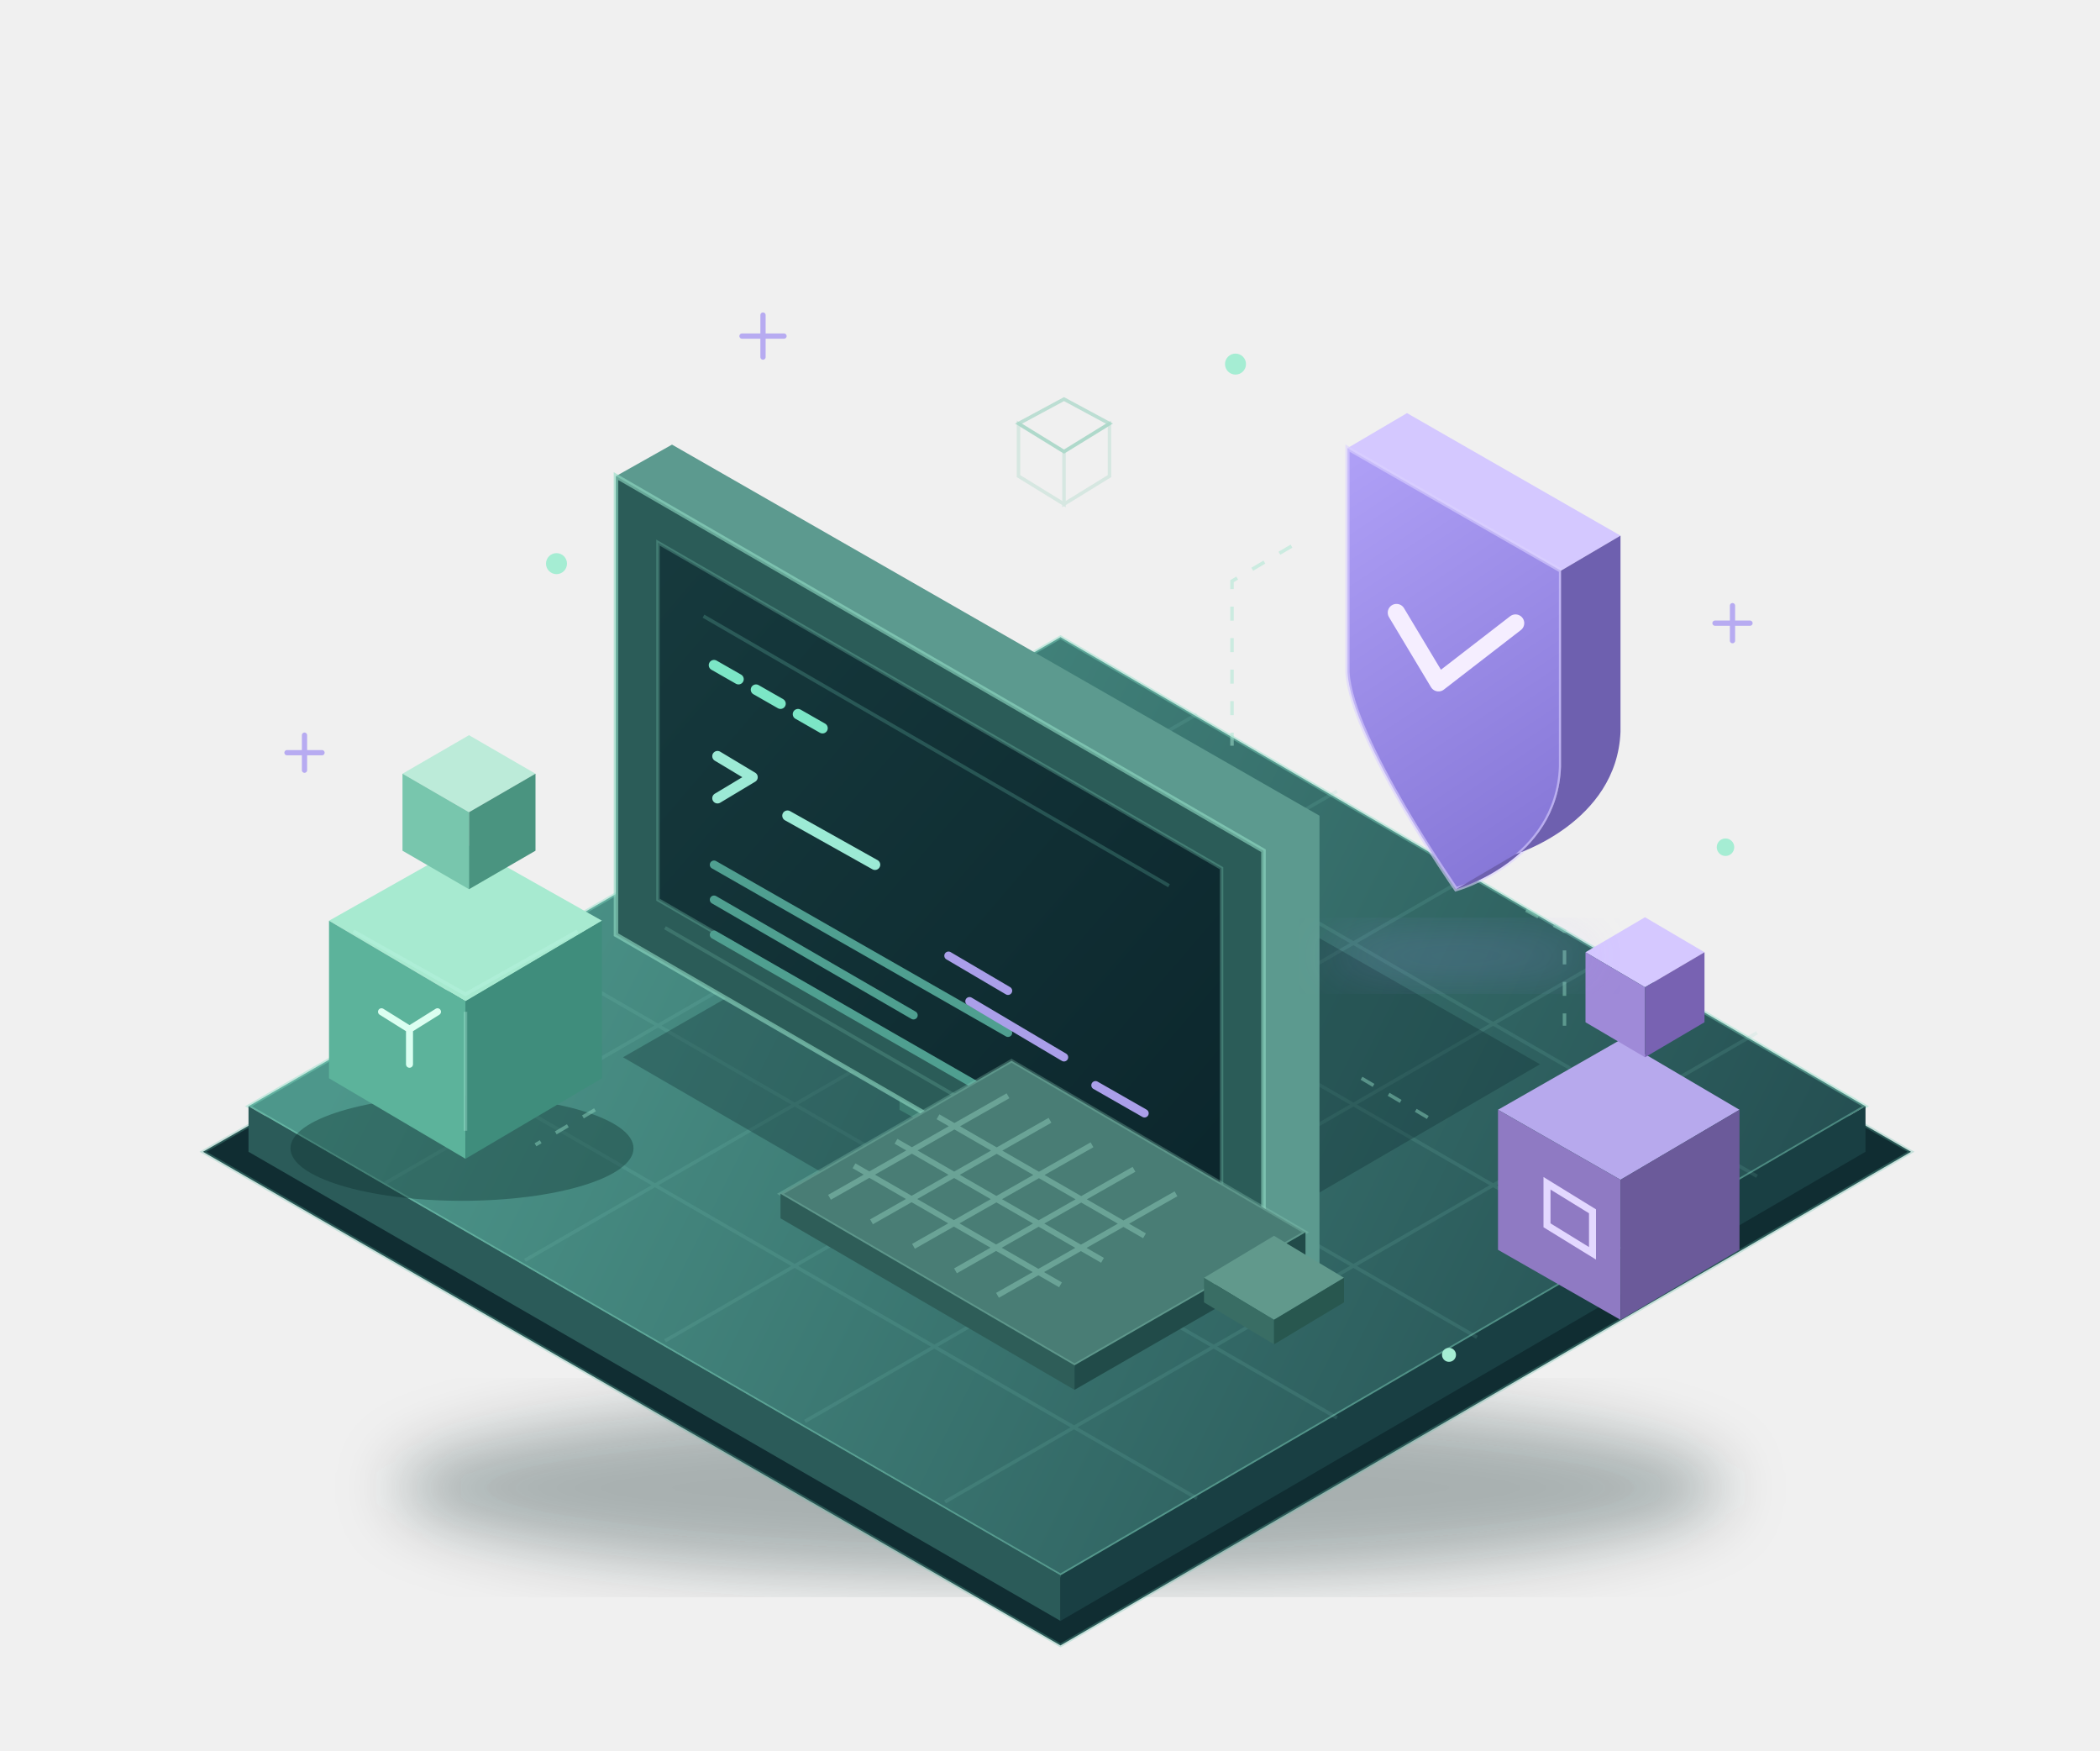
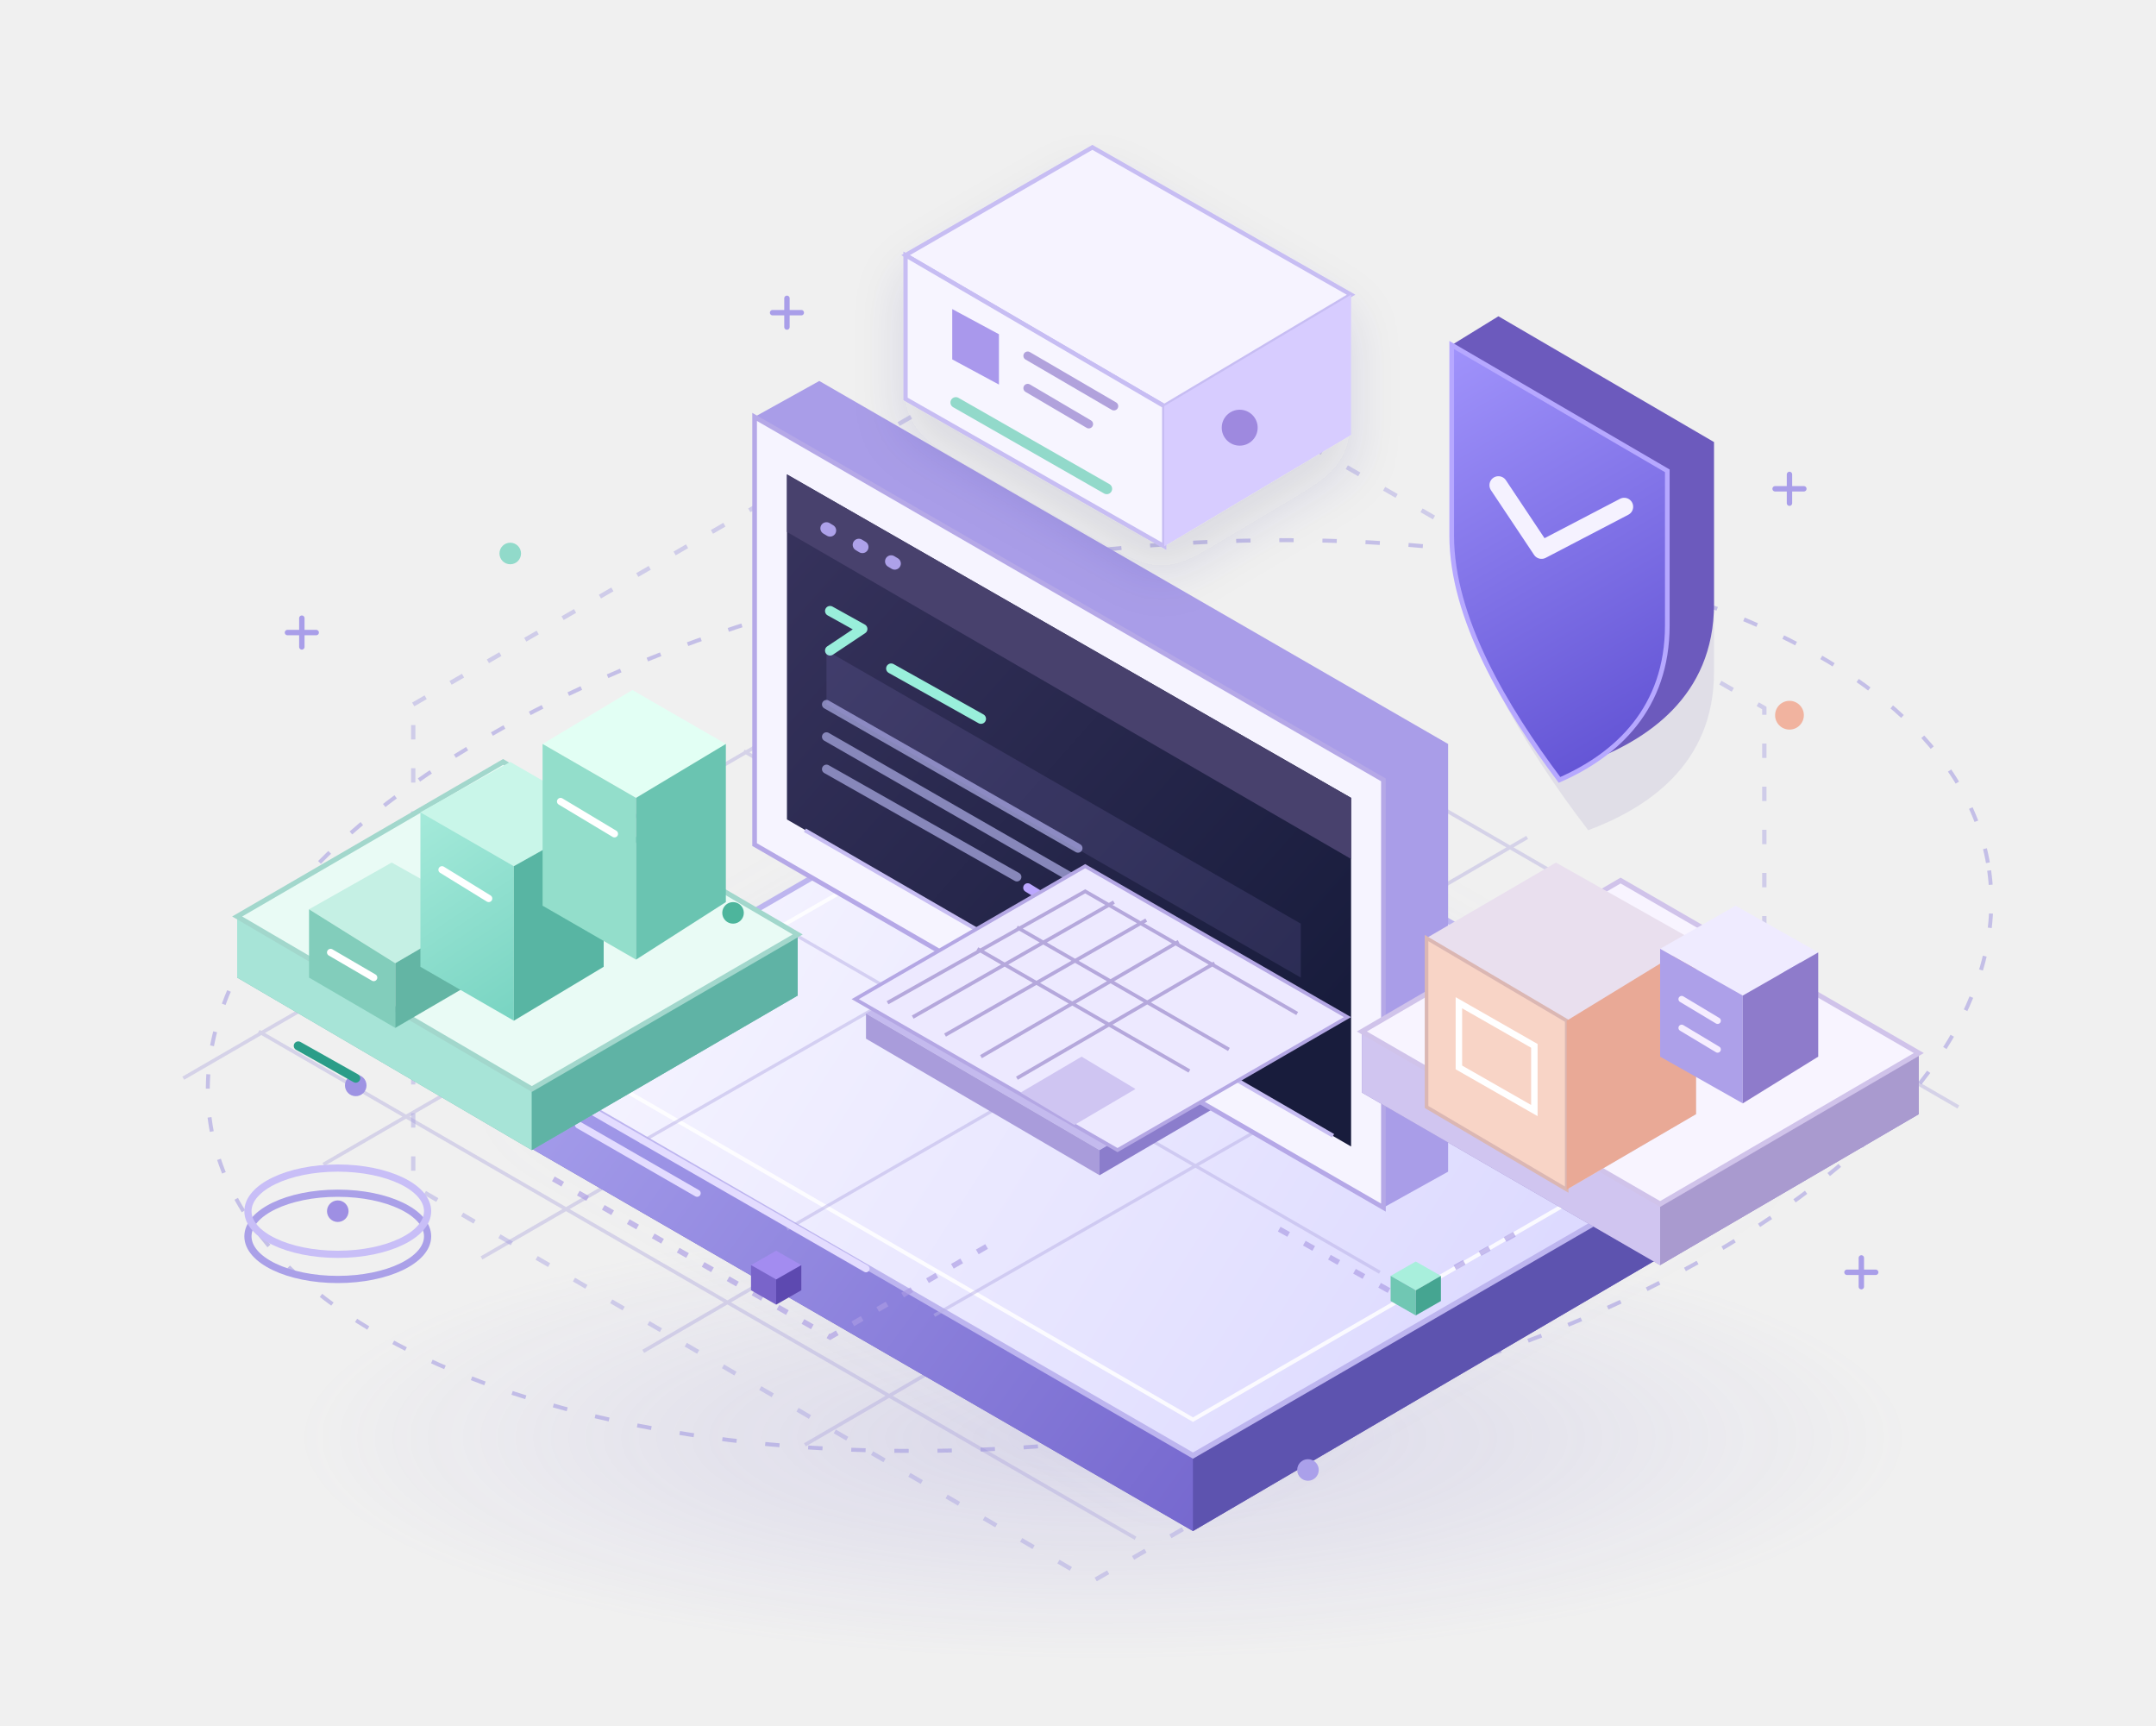
- <svg xmlns="http://www.w3.org/2000/svg" viewBox="0 0 600 500" fill="none" role="img" aria-labelledby="title desc">
+ <svg xmlns="http://www.w3.org/2000/svg" viewBox="0 0 600 480" fill="none" role="img" aria-labelledby="ct-lab-title ct-lab-desc">
  <defs>
-     <linearGradient id="platform" x1="120" y1="260" x2="480" y2="440" gradientUnits="userSpaceOnUse">
-       <stop stop-color="#4d978b" />
-       <stop offset="1" stop-color="#244e51" />
+     <linearGradient id="ct-platform" x1="130" y1="220" x2="430" y2="410" gradientUnits="userSpaceOnUse">
+       <stop stop-color="#FBFAFF" />
+       <stop offset="1" stop-color="#DAD7FF" />
    </linearGradient>
-     <linearGradient id="screen" x1="180" y1="100" x2="390" y2="280" gradientUnits="userSpaceOnUse">
-       <stop stop-color="#183d40" />
-       <stop offset="1" stop-color="#0c272d" />
+     <linearGradient id="ct-front" x1="135" y1="270" x2="350" y2="427" gradientUnits="userSpaceOnUse">
+       <stop stop-color="#AAA3EE" />
+       <stop offset="1" stop-color="#7365CD" />
    </linearGradient>
-     <linearGradient id="shield" x1="365" y1="102" x2="460" y2="245" gradientUnits="userSpaceOnUse">
-       <stop stop-color="#baabff" />
-       <stop offset="1" stop-color="#8273d4" />
+     <linearGradient id="ct-screen" x1="244" y1="113" x2="398" y2="250" gradientUnits="userSpaceOnUse">
+       <stop stop-color="#37335D" />
+       <stop offset="1" stop-color="#181C3C" />
    </linearGradient>
-     <linearGradient id="cube" x1="100" y1="240" x2="170" y2="330" gradientUnits="userSpaceOnUse">
-       <stop stop-color="#9cecd2" />
-       <stop offset="1" stop-color="#4aab94" />
+     <linearGradient id="ct-shield" x1="408" y1="80" x2="482" y2="207" gradientUnits="userSpaceOnUse">
+       <stop stop-color="#A699FF" />
+       <stop offset="1" stop-color="#5D4ED1" />
    </linearGradient>
-     <filter id="glow">
-       <feGaussianBlur stdDeviation="7" />
+     <linearGradient id="ct-mint" x1="103" y1="200" x2="170" y2="300" gradientUnits="userSpaceOnUse">
+       <stop stop-color="#B9F4E5" />
+       <stop offset="1" stop-color="#64CAB7" />
+     </linearGradient>
+     <radialGradient id="ct-ground">
+       <stop stop-color="#7165CD" stop-opacity=".18" />
+       <stop offset="1" stop-color="#7165CD" stop-opacity="0" />
+     </radialGradient>
+     <filter id="ct-shadow" x="-35%" y="-35%" width="170%" height="190%">
+       <feGaussianBlur stdDeviation="11" />
    </filter>
-     <filter id="shadow">
-       <feGaussianBlur stdDeviation="9" />
+     <filter id="ct-card-shadow" x="-30%" y="-30%" width="160%" height="180%">
+       <feDropShadow dx="0" dy="8" stdDeviation="7" flood-color="#312B70" flood-opacity=".12" />
    </filter>
  </defs>
-   <ellipse cx="303" cy="425" rx="190" ry="26" fill="#041c1c" opacity=".3" filter="url(#shadow)" />
-   <path d="m58 329 245-140 243 140-243 141Z" fill="#102d32" stroke="#65bda8" stroke-opacity=".3" />
-   <path d="m71 316 232-134 230 134-230 134Z" fill="url(#platform)" stroke="#86dcc4" stroke-opacity=".4" />
-   <path d="m71 316 232 134v13L71 329Z" fill="#2b5b59" />
-   <path d="m303 450 230-134v13L303 463Z" fill="#193f43" />
-   <g stroke="#88d5c0" stroke-opacity=".13">
-     <path d="m110 338 232-134M150 360l232-134M190 383l232-134M230 406l232-134M270 429l232-134M110 294l232 134M150 271l232 134M190 248l232 134M230 225l232 134M270 202l232 134" />
+   <style>
+ @keyframes ctIsoFloat{0%,100%{transform:translateY(0)}50%{transform:translateY(-8px)}}
+ @keyframes ctIsoOrbit{from{stroke-dashoffset:0}to{stroke-dashoffset:-72}}
+ @keyframes ctIsoPacket{0%,100%{opacity:.25}45%,65%{opacity:1}}
+ @keyframes ctIsoScan{0%,100%{opacity:.22}50%{opacity:.85}}
+ @keyframes ctIsoRing{0%,100%{transform:translateY(0);opacity:.6}50%{transform:translateY(-5px);opacity:1}}
+ .iso-float{animation:ctIsoFloat 6s ease-in-out infinite}.iso-float.second{animation-delay:-2.3s;animation-duration:7s}.iso-float.third{animation-delay:-4s;animation-duration:6.7s}
+ .iso-orbit{animation:ctIsoOrbit 12s linear infinite;stroke-dasharray:4 8}.iso-packet{animation:ctIsoPacket 3s ease-in-out infinite}.iso-packet.second{animation-delay:1s}.iso-scan{animation:ctIsoScan 3.6s ease-in-out infinite}.iso-ring{animation:ctIsoRing 5s ease-in-out infinite}
+ html[data-motion="off"] .iso-float,html[data-motion="off"] .iso-orbit,html[data-motion="off"] .iso-packet,html[data-motion="off"] .iso-scan,html[data-motion="off"] .iso-ring{animation:none!important}
+ html[data-visibility="hidden"] .iso-float,html[data-visibility="hidden"] .iso-orbit,html[data-visibility="hidden"] .iso-packet,html[data-visibility="hidden"] .iso-scan,html[data-visibility="hidden"] .iso-ring{animation-play-state:paused!important}
+ @media(prefers-reduced-motion:reduce){.iso-float,.iso-orbit,.iso-packet,.iso-scan,.iso-ring{animation:none!important}}
+ </style>
+   <ellipse cx="307" cy="400" rx="226" ry="62" fill="url(#ct-ground)" />
+   <g stroke="#ACA5DD" stroke-width="1" opacity=".4">
+     <path d="M51 300 291 161l254 147M90 324l247-143M134 350l246-142M179 376l246-143M224 402l246-143M72 287l244 141M117 261l245 142M162 235l245 142M207 209l245 142" />
  </g>
-   <path d="m178 302 129-74 133 76-129 75Z" fill="#0c292e" opacity=".32" />
-   <path d="m257 309 35-20 36 20-35 20Z" fill="#74b6a6" />
-   <path d="m257 309 36 20v8l-36-20Z" fill="#3e7e73" />
-   <path d="m293 329 35-20v8l-35 20Z" fill="#285e58" />
-   <path d="m283 258 13-8 9 5v51l-13 8-9-5Z" fill="#4b9184" />
-   <path d="m296 250 9 5v51l-9 5Z" fill="#2d6b63" />
-   <path d="m176 136 16-9 185 106v132l-16 9-185-107Z" fill="#5c9a8f" />
-   <path d="m176 136 185 107v131L176 267Z" fill="#2b5c58" stroke="#91dcc5" stroke-opacity=".6" stroke-width="1.3" />
-   <path d="m188 155 161 93v102l-161-93Z" fill="url(#screen)" stroke="#70bca8" stroke-opacity=".35" />
-   <path d="m201 176 133 77" stroke="#6dc5b0" stroke-opacity=".25" />
-   <path d="m204 190 7 4M216 197l7 4M228 204l7 4" stroke="#7ce6c6" stroke-width="3" stroke-linecap="round" />
-   <path d="m205 216 10 6-10 6M225 233l25 14" stroke="#9cead5" stroke-width="3" stroke-linecap="round" stroke-linejoin="round" />
-   <path d="m204 247 84 48M204 257l57 33M204 267l101 58" stroke="#4f9f90" stroke-width="2.4" stroke-linecap="round" />
-   <path d="m271 273 17 10M277 286l27 16M313 310l14 8" stroke="#aa9fe9" stroke-width="2.4" stroke-linecap="round" />
-   <path d="m190 265 159 92" stroke="#87d5c0" stroke-opacity=".2" />
-   <ellipse cx="270" cy="322" rx="3" ry="4" transform="rotate(-30 270 322)" fill="#82dbbe" />
-   <path d="m223 341 66-38 84 49-66 38Z" fill="#497d75" stroke="#8ecfbb" stroke-opacity=".3" />
-   <path d="m223 341 84 49v7l-84-49Z" fill="#2e5d58" />
-   <path d="m307 390 66-38v7l-66 38Z" fill="#214b49" />
-   <g stroke="#9cddc8" stroke-opacity=".4" stroke-width="1.6">
-     <path d="m237 342 51-29M249 349l51-29M261 356l51-29M273 363l51-29M285 370l51-29M244 333l59 34M256 326l59 34M268 319l59 34" />
+   <ellipse class="iso-orbit" cx="306" cy="277" rx="250" ry="123" stroke="#958ADE" stroke-width="1.1" opacity=".48" transform="rotate(-8 306 277)" />
+   <path class="iso-orbit" d="M115 196 302 88l189 109v135L304 440 115 330Z" stroke="#A69FE1" stroke-width="1.2" opacity=".45" />
+   <g fill="#9E93E3">
+     <circle cx="99" cy="302" r="3" />
+     <circle cx="499" cy="270" r="3" />
+     <circle cx="305" cy="102" r="3" />
  </g>
-   <path d="m344 365 20-12 20 12-20 12Z" fill="#61998c" />
-   <path d="m344 365 20 12v7l-20-12Z" fill="#396d64" />
-   <path d="m364 377 20-12v7l-20 12Z" fill="#28574f" />
-   <ellipse cx="132" cy="328" rx="49" ry="15" fill="#082827" opacity=".35" />
-   <path d="m94 263 39-22 39 22-39 23Z" fill="#a7ead0" />
-   <path d="m94 263 39 23v45l-39-23Z" fill="#5cb39b" />
-   <path d="m133 286 39-23v45l-39 23Z" fill="#3f8d7c" />
-   <path d="m101 266 32 18 32-18M133 289v34" stroke="#c0f9e6" stroke-opacity=".3" />
-   <path d="m109 289 8 5 8-5M117 294v10" stroke="#dbfff1" stroke-width="2" stroke-linecap="round" />
-   <path d="m115 221 19-11 19 11-19 11Z" fill="#bcebd9" />
-   <path d="m115 221 19 11v22l-19-11Z" fill="#78c6ad" />
-   <path d="m134 232 19-11v22l-19 11Z" fill="#4a9480" />
-   <path d="m428 317 35-20 34 20-34 20Z" fill="#b7a9ed" />
-   <path d="m428 317 35 20v40l-35-20Z" fill="#8f7ac3" />
-   <path d="m463 337 34-20v40l-34 20Z" fill="#6b5a9a" />
-   <path d="m442 338 13 8v12l-13-8Z" stroke="#e3d8ff" stroke-width="2" />
-   <path d="m453 272 17-10 17 10-17 10Z" fill="#d5c8ff" />
-   <path d="m453 272 17 10v20l-17-10Z" fill="#9f8ad8" />
-   <path d="m470 282 17-10v20l-17 10Z" fill="#7862b2" />
-   <path d="m385 128 17-10 61 35-17 10-61-35Z" fill="#d4c8ff" />
-   <path d="m385 128 61 35v56c-1 27-30 35-30 35s-30-43-31-62Z" fill="url(#shield)" stroke="#dbd0ff" stroke-opacity=".6" stroke-width="1.2" />
-   <path d="m446 163 17-10v56c-1 26-30 35-30 35l-17 10s29-8 30-35Z" fill="#6e60af" />
-   <path d="m399 175 12 20 22-17" stroke="#f5eeff" stroke-width="5" stroke-linecap="round" stroke-linejoin="round" />
-   <path d="m369 156-17 10v47" stroke="#a6e6d1" stroke-opacity=".5" stroke-dasharray="4 5" />
-   <path d="m436 260 11 6v27M170 317l-17 10M389 308l22 13" stroke="#8cd4bf" stroke-opacity=".5" stroke-dasharray="4 5" />
-   <g fill="#a5edd3">
-     <circle cx="159" cy="161" r="3" />
-     <circle cx="353" cy="104" r="3" />
-     <circle cx="493" cy="242" r="2.5" />
-     <circle cx="414" cy="387" r="2" />
+   <g stroke="#A99EE9" stroke-width="1.5" stroke-linecap="round">
+     <path d="M84 172v8m-4-4h8M498 132v8m-4-4h8M518 350v8m-4-4h8M219 83v8m-4-4h8" />
  </g>
-   <g stroke="#b7abf1" stroke-width="1.5" stroke-linecap="round">
-     <path d="M218 90v12M212 96h12M495 173v10M490 178h10M87 210v10M82 215h10" />
+   <g class="iso-layer">
+     <path d="m146 302 157-91 184 106-157 91Z" fill="#8176CF" opacity=".12" filter="url(#ct-shadow)" />
+     <path d="m140 294 164-95 192 111v20L332 426 140 315Z" fill="#7165C4" />
+     <path d="m140 294 192 111v21L140 315Z" fill="url(#ct-front)" />
+     <path d="m332 405 164-95v20l-164 96Z" fill="#5D53AF" />
+     <path d="m140 294 164-95 192 111-164 95Z" fill="url(#ct-platform)" stroke="#BDB5EF" stroke-width="1.5" />
+     <path d="m156 293 148-85 175 102-147 85Z" stroke="white" stroke-width="1.1" opacity=".85" />
+     <path d="m178 318 117-67M219 342l118-68M260 366l117-67M209 253l175 101M251 229l175 101" stroke="#B8B0E6" stroke-width=".9" opacity=".5" />
+     <path d="m161 307 80 46M161 313l33 19" stroke="#E3DCFF" stroke-width="2" stroke-linecap="round" />
  </g>
-   <path d="m291 121 13-7 13 7-13 8Z" stroke="#88cdb7" stroke-opacity=".5" />
-   <path d="m291 121 13 8v15l-13-8ZM304 129l13-8v15l-13 8Z" stroke="#88cdb7" stroke-opacity=".25" />
-   <ellipse cx="417" cy="273" rx="38" ry="9" fill="#ab95ff" opacity=".15" filter="url(#glow)" />
+   <g class="iso-float second">
+     <path d="m71 271 72-42 79 46-72 42Z" fill="#3E7F87" opacity=".13" />
+     <path d="m66 255 74-43 82 48v17l-74 43-82-48Z" fill="#76BFB4" />
+     <path d="m66 255 82 48v17l-82-48Z" fill="#A7E4D7" />
+     <path d="m148 303 74-43v17l-74 43Z" fill="#5FB3A5" />
+     <path d="m66 255 74-43 82 48-74 43Z" fill="#E9FBF5" stroke="#A2D7CC" stroke-width="1.4" />
+     <path d="m86 253 23-13 25 14-24 14Z" fill="#C5F0E4" />
+     <path d="m86 253 24 15v18l-24-14Z" fill="#82CDBB" />
+     <path d="m110 268 24-14v18l-24 14Z" fill="#63B5A4" />
+     <path d="m117 226 25-14 26 15-25 14Z" fill="#C9F6E9" />
+     <path d="m117 226 26 15v43l-26-15Z" fill="url(#ct-mint)" />
+     <path d="m143 241 25-14v42l-25 15Z" fill="#58B5A3" />
+     <path d="m151 207 25-15 26 15-25 15Z" fill="#E2FFF4" />
+     <path d="m151 207 26 15v45l-26-15Z" fill="#93DECB" />
+     <path d="m177 222 25-15v44l-25 16Z" fill="#6AC4B1" />
+     <path d="m156 223 15 9M123 242l13 8M92 265l12 7" stroke="white" stroke-width="2" stroke-linecap="round" />
+     <path d="m83 291 16 9" stroke="#2B9D88" stroke-width="2.5" stroke-linecap="round" />
+     <circle cx="204" cy="254" r="3" fill="#4DB59C" />
+   </g>
+   <g class="iso-float">
+     <path d="m241 282 53-31 65 38-53 31Z" fill="#C4BAEE" />
+     <path d="m241 282 65 38v7l-65-38Z" fill="#A99CDB" />
+     <path d="m306 320 53-31v7l-53 31Z" fill="#8B7DCC" />
+     <path d="m282 246 16-9 11 6v42l-16 9-11-6Z" fill="#C3BAEF" />
+     <path d="m298 237 11 6v42l-11 7Z" fill="#9A8DDD" />
+     <path d="m210 116 18-10 175 101v119l-18 10-175-101Z" fill="#A99DE8" />
+     <path d="m210 116 175 101v119L210 235Z" fill="#F6F4FF" stroke="#B5A8E7" stroke-width="1.3" />
+     <path d="m219 132 157 90v97l-157-91Z" fill="url(#ct-screen)" />
+     <path d="m219 132 157 90v17l-157-91Z" fill="#48416D" />
+     <path d="m230 147 1 .6m8 4 1 .6m8 4 1 .6" stroke="#ADA1E9" stroke-width="3.4" stroke-linecap="round" />
+     <path d="m231 170 9 5-9 6M248 186l25 14" stroke="#99EFDB" stroke-width="2.8" stroke-linecap="round" stroke-linejoin="round" />
+     <path d="m230 196 70 40M230 205l101 58M230 214l53 30" stroke="#8787BA" stroke-width="2.5" stroke-linecap="round" />
+     <path d="m302 248 24 14M292 250l48 28M286 247l13 8" stroke="#BBA7FF" stroke-width="2.5" stroke-linecap="round" />
+     <path class="iso-scan" d="m230 181 132 76v15l-132-76Z" fill="#B2A0FF" opacity=".12" />
+     <path d="m224 231 147 85" stroke="#C7BDF2" stroke-width="1.1" />
+     <path d="m238 278 64-37 73 42-64 37Z" fill="#EDE9FF" stroke="#B4A7E4" />
+     <g stroke="#B5A8DC" stroke-width="1">
+       <path d="m247 279 55-31 59 34M254 283l56-32M263 288l56-32M273 294l55-32M283 300l55-32M272 264l59 34M283 258l59 34" />
+     </g>
+     <path d="m284 304 17-10 15 9-17 10Z" fill="#CFC5F2" />
+   </g>
+   <g class="iso-float third" filter="url(#ct-card-shadow)">
+     <path d="m252 71 52-30 72 41-52 31Z" fill="#F6F3FF" stroke="#C7BDF3" stroke-width="1.2" />
+     <path d="m252 71 72 42v39l-72-41Z" fill="#F7F5FF" stroke="#C7BDF3" stroke-width="1.2" />
+     <path d="m324 113 52-31v39l-52 31Z" fill="#D7CCFF" />
+     <path d="m265 86 13 7v14l-13-7Z" fill="#A998EC" />
+     <path d="m286 99 24 14M286 108l17 10" stroke="#B1A2DC" stroke-width="2.4" stroke-linecap="round" />
+     <path d="m266 112 42 24" stroke="#92D9CA" stroke-width="3" stroke-linecap="round" />
+     <circle cx="345" cy="119" r="5" fill="#9E89DF" />
+   </g>
+   <g class="iso-float second">
+     <path d="m387 302 65-37 78 45-65 38Z" fill="#8162AE" opacity=".12" />
+     <path d="m379 287 72-42 83 48v17l-72 42-83-48Z" fill="#9C8DD2" />
+     <path d="m379 287 83 48v17l-83-48Z" fill="#D0C5F0" />
+     <path d="m462 335 72-42v17l-72 42Z" fill="#A99ACF" />
+     <path d="m379 287 72-42 83 48-72 42Z" fill="#F8F4FF" stroke="#D0C3EA" stroke-width="1.4" />
+     <path d="m397 261 36-21 39 22v48l-36 21-39-23Z" fill="#E9DFEE" />
+     <path d="m397 261 39 23v47l-39-23Z" fill="#F8D4C6" stroke="#DBB7B3" />
+     <path d="m436 284 36-22v48l-36 21Z" fill="#E9A996" />
+     <path d="m406 279 21 12v18l-21-12Z" stroke="white" stroke-width="1.8" />
+     <path d="m462 264 21-12 23 13-21 12Z" fill="#EFEBFF" />
+     <path d="m462 264 23 13v30l-23-13Z" fill="#ADA0E9" />
+     <path d="m485 277 21-12v29l-21 13Z" fill="#8E7BCB" />
+     <path d="m468 278 10 6M468 286l10 6" stroke="#F5EDFF" stroke-width="1.8" stroke-linecap="round" />
+   </g>
+   <g class="iso-float third">
+     <path d="m404 115 13-8 60 35v45c0 26-19 38-35 44-17-22-38-56-38-81Z" fill="#514299" opacity=".1" />
+     <path d="m404 96 13-8 60 35v45c0 26-19 38-35 44-17-22-38-56-38-81Z" fill="#6C5ABD" />
+     <path d="m404 96 60 35v43c0 23-14 36-30 43-15-20-30-45-30-68Z" fill="url(#ct-shield)" stroke="#B6A8FF" stroke-width="1.3" />
+     <path d="m417 135 12 18 23-12" stroke="#F5F2FF" stroke-width="5" stroke-linecap="round" stroke-linejoin="round" />
+   </g>
+   <path d="m154 328 77 44 45-26M356 342l34 19 34-19" stroke="#AA9BE3" stroke-width="1.5" stroke-dasharray="3 5" opacity=".65" />
+   <g class="iso-packet">
+     <path d="m209 352 7-4 7 4-7 4Z" fill="#A38CF0" />
+     <path d="m209 352 7 4v7l-7-4Z" fill="#7964CA" />
+     <path d="m216 356 7-4v7l-7 4Z" fill="#5D49B0" />
+   </g>
+   <g class="iso-packet second">
+     <path d="m387 355 7-4 7 4-7 4Z" fill="#A8EFDC" />
+     <path d="m387 355 7 4v7l-7-4Z" fill="#70C7B3" />
+     <path d="m394 359 7-4v7l-7 4Z" fill="#45A591" />
+   </g>
+   <g class="iso-ring">
+     <ellipse cx="94" cy="344" rx="25" ry="12" stroke="#AAA0E8" stroke-width="2" />
+     <ellipse cx="94" cy="337" rx="25" ry="12" stroke="#C8BEF7" stroke-width="2" />
+     <circle cx="94" cy="337" r="3" fill="#9E8FE3" />
+   </g>
+   <g class="iso-packet">
+     <circle cx="498" cy="199" r="4" fill="#F1B39F" />
+     <circle cx="142" cy="154" r="3" fill="#91DACA" />
+     <circle cx="364" cy="409" r="3" fill="#AAA0EA" />
+   </g>
</svg>
